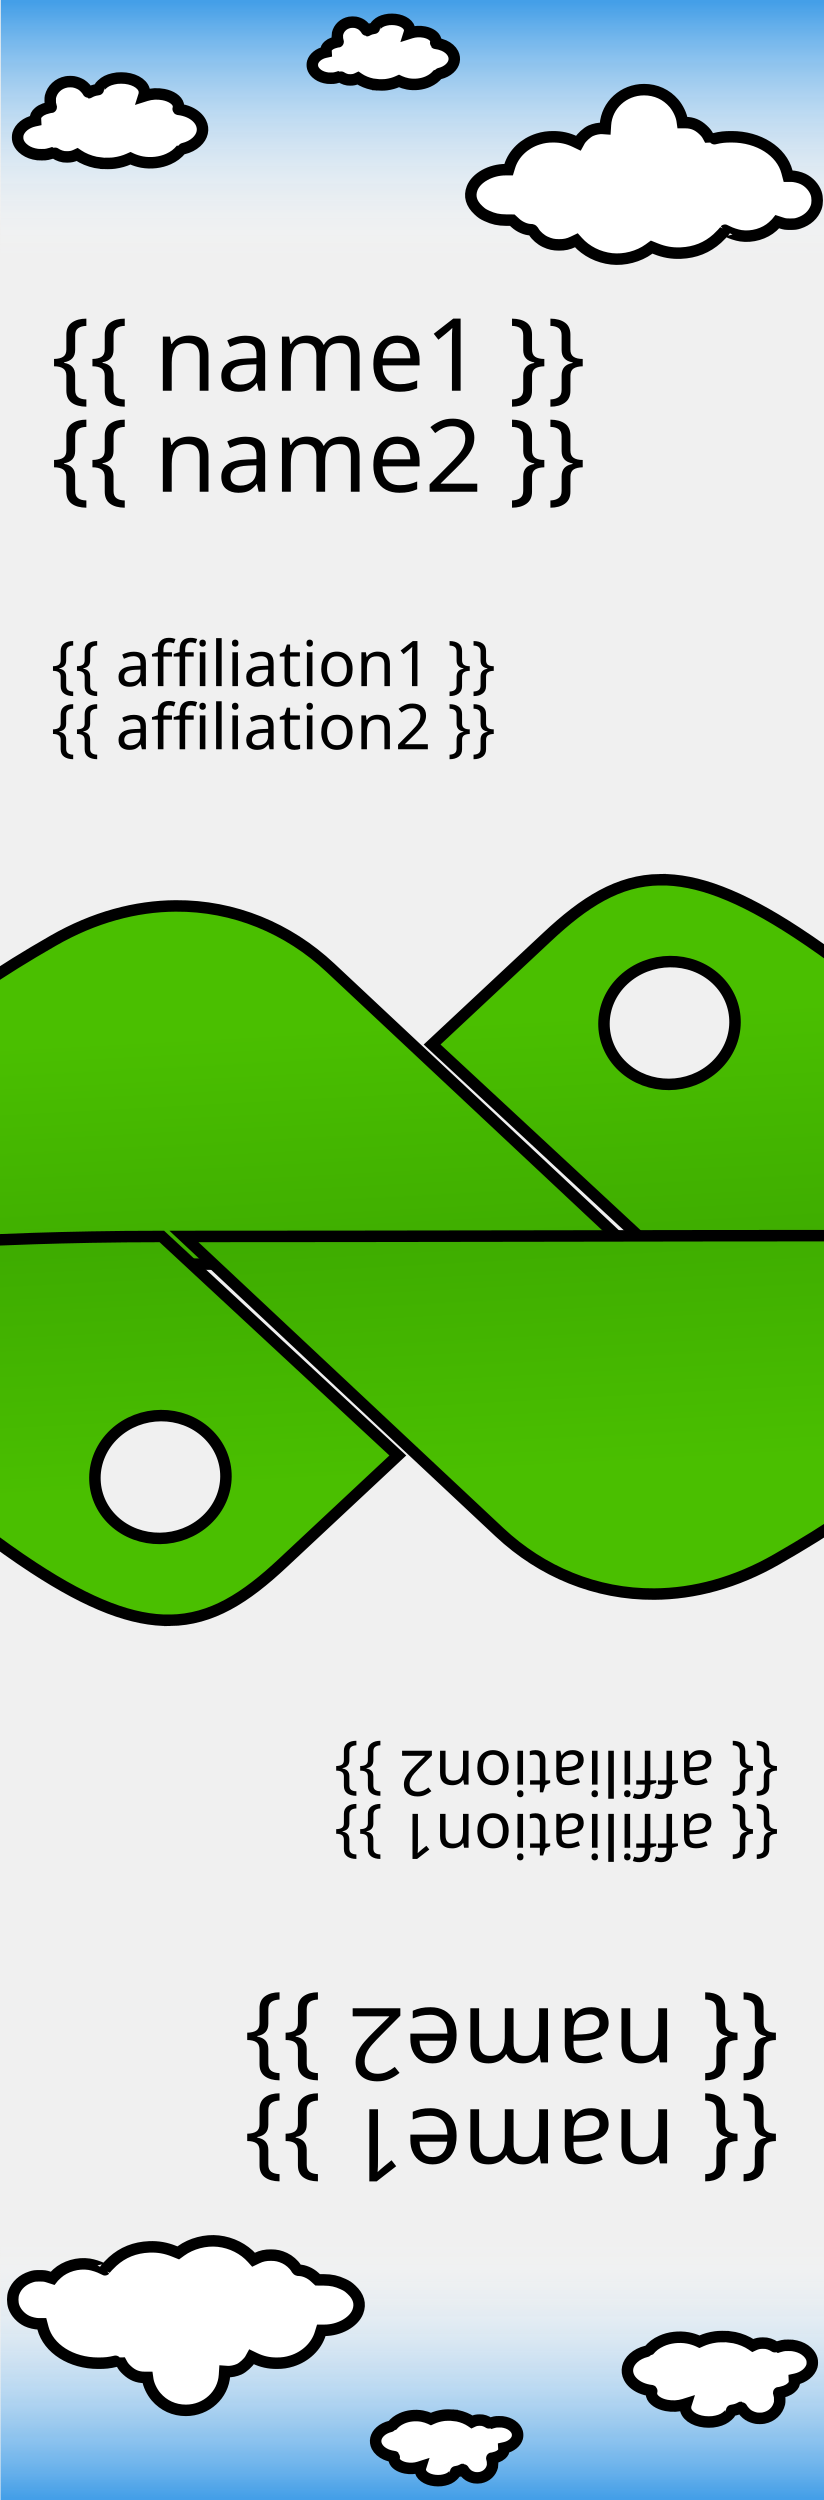
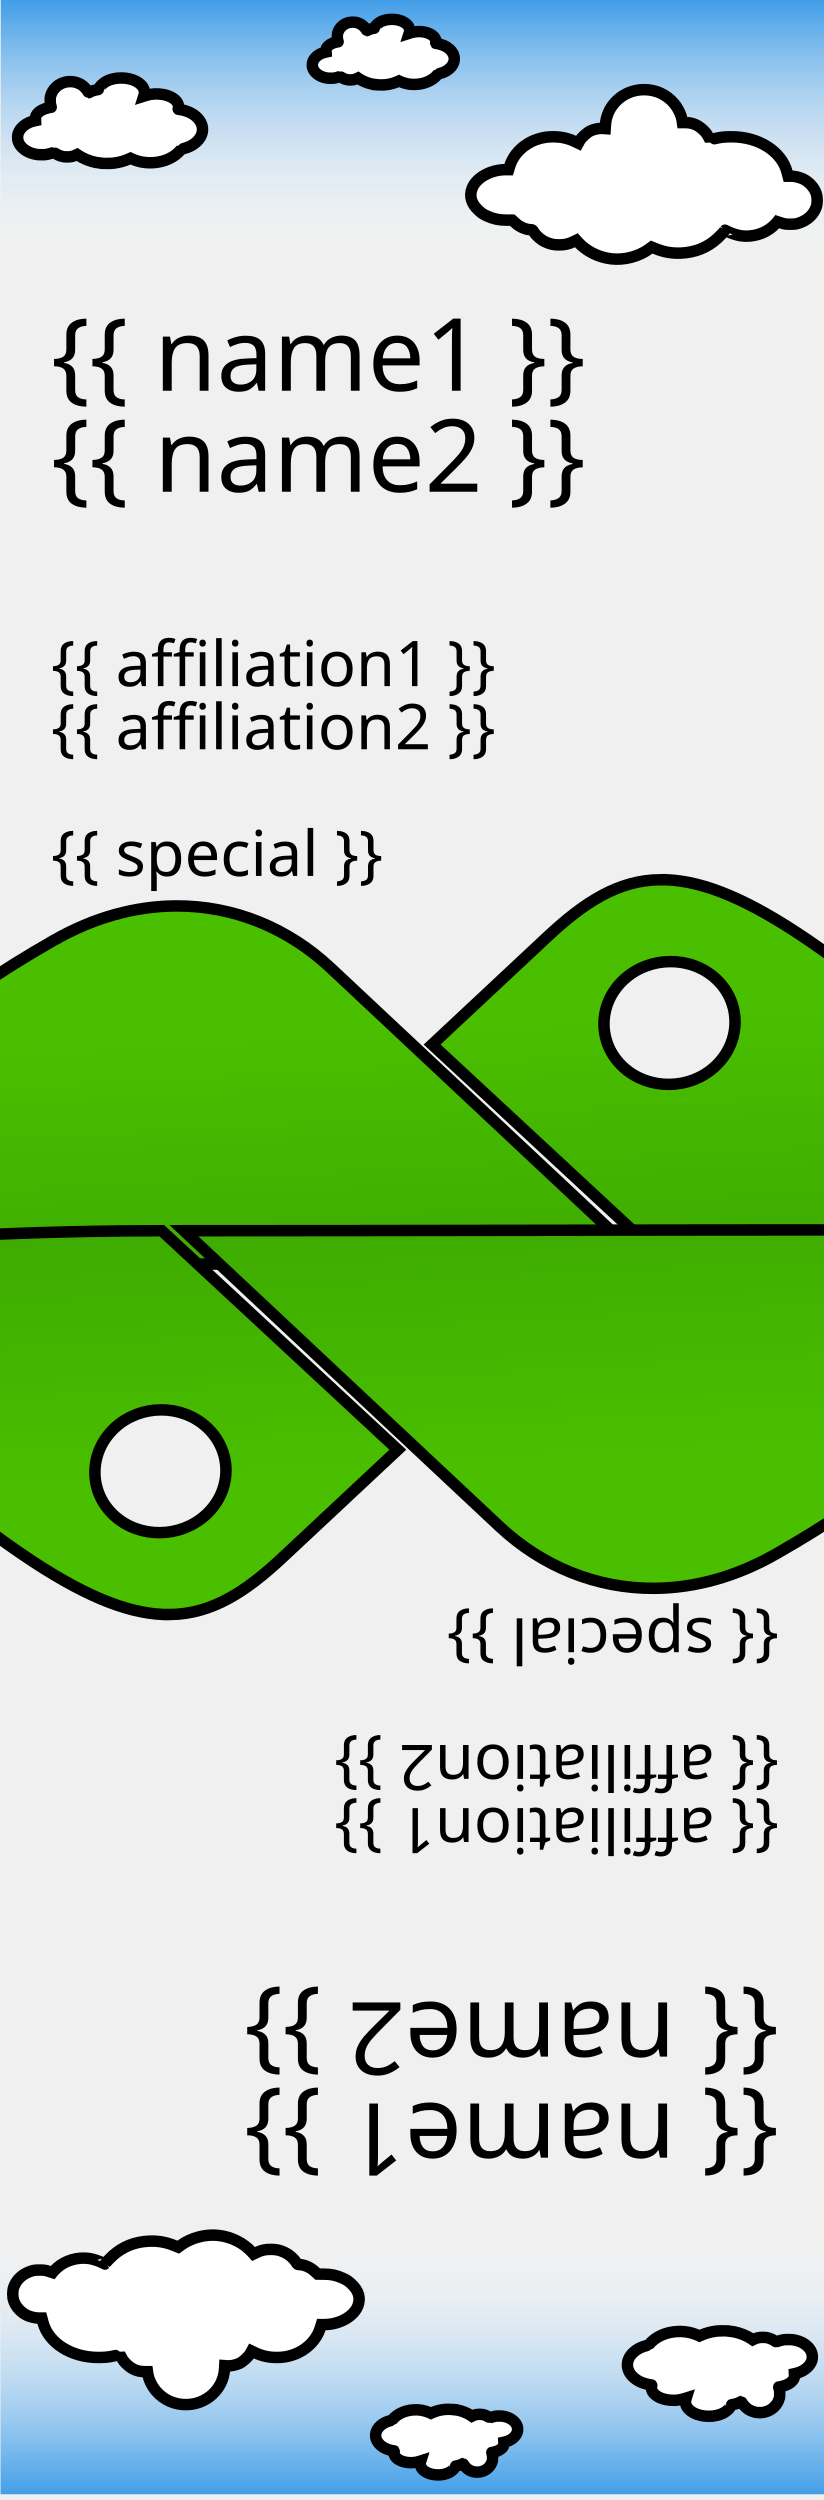
<svg xmlns="http://www.w3.org/2000/svg" xmlns:xlink="http://www.w3.org/1999/xlink" version="1.1" id="svg8019" viewBox="0 0 326.25 990" height="11in" width="3.625in">
  <defs id="defs8021">
    <linearGradient id="linearGradient8426">
      <stop style="stop-color:#449fe8;stop-opacity:1" offset="0" id="stop8428" />
      <stop style="stop-color:#ffffff;stop-opacity:0" offset="1" id="stop8430" />
    </linearGradient>
    <linearGradient id="linearGradient6747">
      <stop style="stop-color:#3c9c00;stop-opacity:1" offset="0" id="stop6749" />
      <stop style="stop-color:#309600;stop-opacity:1;" offset="1" id="stop6751" />
    </linearGradient>
    <clipPath clipPathUnits="userSpaceOnUse" id="clipPath3055">
      <path d="M 0,0 487,0 487,172 0,172 0,0 Z" id="path3057" />
    </clipPath>
    <linearGradient id="linearGradient2795">
      <stop id="stop2797" offset="0" style="stop-color:#b8b8b8;stop-opacity:0.498;" />
      <stop id="stop2799" offset="1" style="stop-color:#7f7f7f;stop-opacity:0;" />
    </linearGradient>
    <linearGradient id="linearGradient2787">
      <stop id="stop2789" offset="0" style="stop-color:#7f7f7f;stop-opacity:0.5;" />
      <stop id="stop2791" offset="1" style="stop-color:#7f7f7f;stop-opacity:0;" />
    </linearGradient>
    <linearGradient id="linearGradient3676">
      <stop id="stop3678" offset="0" style="stop-color:#b2b2b2;stop-opacity:0.5;" />
      <stop id="stop3680" offset="1" style="stop-color:#b3b3b3;stop-opacity:0;" />
    </linearGradient>
    <linearGradient id="linearGradient3236">
      <stop id="stop3244" offset="0" style="stop-color:#f4f4f4;stop-opacity:1" />
      <stop id="stop3240" offset="1" style="stop-color:white;stop-opacity:1" />
    </linearGradient>
    <linearGradient id="linearGradient4671">
      <stop id="stop4673" offset="0" style="stop-color:#ffd43b;stop-opacity:1;" />
      <stop id="stop4675" offset="1" style="stop-color:#ffe873;stop-opacity:1" />
    </linearGradient>
    <linearGradient id="linearGradient4689">
      <stop id="stop4691" offset="0" style="stop-color:#4abf00;stop-opacity:1;" />
      <stop id="stop4693" offset="1" style="stop-color:#309600;stop-opacity:1;" />
    </linearGradient>
    <linearGradient gradientTransform="translate(100.2702,99.61116)" gradientUnits="userSpaceOnUse" xlink:href="#linearGradient4671" id="linearGradient2987" y2="144.757" x2="-65.309" y1="144.757" x1="224.24" />
    <linearGradient gradientTransform="translate(100.2702,99.61116)" gradientUnits="userSpaceOnUse" xlink:href="#linearGradient4689" id="linearGradient2990" y2="76.313" x2="26.67" y1="77.476" x1="172.942" />
    <linearGradient y2="144.757" x2="-65.309" y1="144.757" x1="224.24" gradientTransform="matrix(0.562541,0,0,0.567972,-11.5974,-7.60954)" gradientUnits="userSpaceOnUse" id="linearGradient2255" xlink:href="#linearGradient4671" />
    <linearGradient y2="76.313" x2="26.67" y1="76.176" x1="172.942" gradientTransform="matrix(0.562541,0,0,0.567972,-11.5974,-7.60954)" gradientUnits="userSpaceOnUse" id="linearGradient2258" xlink:href="#linearGradient4689" />
    <radialGradient gradientUnits="userSpaceOnUse" gradientTransform="matrix(1,0,0,0.177966,0,108.7434)" r="29.037" fy="132.286" fx="61.519" cy="132.286" cx="61.519" id="radialGradient2801" xlink:href="#linearGradient2795" />
    <radialGradient r="29.037" fy="132.286" fx="61.519" cy="132.286" cx="61.519" gradientTransform="matrix(2.382716e-8,-0.296405,1.43676,4.683673e-7,-128.544,150.5202)" gradientUnits="userSpaceOnUse" id="radialGradient1480" xlink:href="#linearGradient2795" />
    <linearGradient id="linearGradient4125">
      <stop id="stop4127" offset="0" style="stop-color:#000080;stop-opacity:0.285;" />
      <stop id="stop4129" offset="1" style="stop-color:#000080;stop-opacity:0;" />
    </linearGradient>
    <linearGradient xlink:href="#linearGradient8426" id="linearGradient8442" gradientUnits="userSpaceOnUse" gradientTransform="matrix(1.794457,0,0,0.867541,-266.2916,412.7883)" x1="242.774" y1="167.559" x2="242.774" y2="285.925" />
    <linearGradient xlink:href="#linearGradient4689" id="linearGradient8444" gradientUnits="userSpaceOnUse" gradientTransform="matrix(2.03567,1.907945,-2.056054,1.92705,155.2532,689.5939)" x1="78.698" y1="63.044" x2="135.665" y2="114.398" />
-     <linearGradient y2="285.925" x2="242.774" y1="167.559" x1="242.774" gradientTransform="matrix(1.794457,0,0,0.867541,-266.2916,412.7883)" gradientUnits="userSpaceOnUse" id="linearGradient4469" xlink:href="#linearGradient8426" />
-     <linearGradient y2="114.398" x2="135.665" y1="63.044" x1="78.698" gradientTransform="matrix(2.03567,1.907945,-2.056054,1.92705,155.2532,689.5939)" gradientUnits="userSpaceOnUse" id="linearGradient4471" xlink:href="#linearGradient4689" />
+     <linearGradient y2="285.925" x2="242.774" y1="167.559" x1="242.774" gradientTransform="matrix(1.794457,0,0,0.867541,-266.2916,412.7883)" gradientUnits="userSpaceOnUse" id="linearGradient4610" xlink:href="#linearGradient8426" />
+     <linearGradient y2="114.398" x2="135.665" y1="63.044" x1="78.698" gradientTransform="matrix(2.03567,1.907945,-2.056054,1.92705,155.2532,689.5939)" gradientUnits="userSpaceOnUse" id="linearGradient4612" xlink:href="#linearGradient4689" />
  </defs>
  <g transform="translate(0,-62.36216)" id="layer1">
    <g transform="translate(0,-495)" id="g4377">
      <g id="g4423">
        <g transform="matrix(1.621136,1.519421,-1.621136,1.519421,-1218.003,-1250.4)" style="font-style:normal;font-weight:normal;font-size:40px;line-height:125%;font-family:gotham;-inkscape-font-specification:gotham;letter-spacing:0px;word-spacing:0px;fill:#808080;fill-opacity:1;stroke:none" id="text2995" />
        <g transform="matrix(1.621136,1.519421,-1.621136,1.519421,-2973.005,-1110.665)" style="font-style:normal;font-weight:normal;font-size:40px;line-height:125%;font-family:gotham;-inkscape-font-specification:gotham;letter-spacing:0px;word-spacing:0px;fill:#000000;fill-opacity:1;stroke:none" id="flowRoot3804" />
        <g transform="matrix(1.621136,1.519421,-1.621136,1.519421,-1218.003,-1250.4)" style="font-style:normal;font-weight:normal;font-size:40px;line-height:125%;font-family:gotham;-inkscape-font-specification:gotham;letter-spacing:0px;word-spacing:0px;fill:#000000;fill-opacity:1;stroke:none" id="text3976" />
        <rect style="color:#000000;display:inline;overflow:visible;visibility:visible;opacity:1;fill:url(#linearGradient8442);fill-opacity:1;fill-rule:nonzero;stroke:none;stroke-width:2.5;stroke-linecap:butt;stroke-linejoin:miter;stroke-miterlimit:4;stroke-dasharray:none;stroke-dashoffset:0;stroke-opacity:1;marker:none;enable-background:accumulate" id="rect8432" width="328.129" height="158.636" x="0.313" y="557.362" />
        <path id="path8434" d="m 255.044,592.86 c -8.105,0 -14.789,6.102 -15.293,13.962 l -0.094,1.465 -1.048,-0.075 c -1.347,-0.096 -3.202,0.274 -4.687,0.934 -1.441,0.641 -3.676,2.677 -4.414,4.022 l -0.496,0.905 -1.295,-0.62 c -2.766,-1.325 -5.475,-1.927 -8.664,-1.926 -2.264,5.7e-4 -3.97,0.254 -5.979,0.886 -5.469,1.721 -9.705,5.794 -11.247,10.814 l -0.407,1.326 -1.23,0 c -5.872,0 -11.608,3.181 -13.215,7.331 -1.217,3.142 -0.378,6.076 2.502,8.752 1.262,1.173 1.763,1.511 3.279,2.212 2.634,1.219 4.611,1.653 7.664,1.682 l 2.447,0.022 1.237,1.135 c 1.715,1.574 4.195,2.639 6.142,2.639 0.592,0 0.669,0.06 1.186,0.924 0.868,1.448 2.765,3.092 4.468,3.875 1.978,0.909 3.302,1.203 5.465,1.214 2.182,0.012 3.74,-0.327 5.575,-1.206 l 1.298,-0.623 0.536,0.598 c 3.339,3.731 8.195,6.181 13.416,6.768 5.05,0.568 10.748,-0.925 14.793,-3.875 l 1.08,-0.789 1.658,0.666 c 3.287,1.321 6.387,1.86 9.873,1.714 5.648,-0.237 10.44,-2.155 14.452,-5.785 1.222,-1.106 2.737,-2.732 3.062,-3.286 0.015,-0.025 0.48,0.207 1.034,0.515 1.184,0.658 3.631,1.452 5.207,1.69 4.472,0.676 9.466,-0.776 12.678,-3.685 0.634,-0.574 1.303,-1.234 1.486,-1.466 l 0.335,-0.422 1.534,0.495 c 1.382,0.446 1.739,0.495 3.591,0.495 1.804,-5e-4 2.225,-0.055 3.426,-0.446 3.316,-1.08 5.689,-3.248 6.787,-6.205 0.571,-1.535 0.567,-3.974 -0.006,-5.614 -0.82,-2.348 -2.822,-4.529 -5.185,-5.647 -1.366,-0.646 -3.353,-1.109 -4.763,-1.109 l -1.142,0 -0.447,-1.691 c -2.154,-8.16 -11.19,-13.899 -21.895,-13.905 -2.835,-0.002 -4.313,0.162 -6.821,0.757 -0.971,0.23 -1.784,0.393 -1.806,0.36 -0.021,-0.032 -0.344,-0.637 -0.716,-1.344 -0.514,-0.977 -1.007,-1.593 -2.052,-2.572 -2.054,-1.923 -4.221,-2.81 -6.872,-2.81 l -1.228,0 -0.114,-0.804 c -0.305,-2.158 -1.633,-4.939 -3.277,-6.863 -2.98,-3.486 -7.157,-5.391 -11.821,-5.391 z" style="color:#000000;display:inline;overflow:visible;visibility:visible;opacity:1;fill:#ffffff;fill-opacity:1;fill-rule:nonzero;stroke:#000000;stroke-width:4.547;stroke-linecap:butt;stroke-linejoin:miter;stroke-miterlimit:4;stroke-dasharray:none;stroke-dashoffset:0;stroke-opacity:1;marker:none;enable-background:accumulate" />
        <path style="opacity:1;fill:url(#linearGradient8444);fill-opacity:1;stroke:#000000;stroke-width:4.547;stroke-miterlimit:4;stroke-dasharray:none;stroke-opacity:1" d="m 261.331,905.725 c -16.504,0.232 -29.873,8.814 -44.753,22.761 l -45.461,42.509 93.454,86.73 c 39.846,0 71.477,-1.656 71.477,-1.656 l 0,-114.82 c -6.911,-5.281 -13.781,-10.176 -20.505,-14.582 -22.648,-14.851 -39.65,-21.146 -54.212,-20.941 z M 69.555,916.108 c -15.779,0.1 -32.295,4.451 -48.536,13.791 -10.55,6.048 -19.889,11.834 -28.413,17.702 l 0,110.452 c 64.767,0 180.598,-0.329 263.217,-0.329 L 167.258,974.712 130.846,940.585 C 114.103,924.893 92.616,915.962 69.555,916.108 Z m 195.776,22.042 c 6.654,-0.061 13.289,2.251 18.318,6.964 10.022,9.393 9.886,24.865 -0.345,34.454 -10.195,9.555 -26.628,9.613 -36.65,0.22 -10.058,-9.427 -9.964,-24.792 0.231,-34.347 5.116,-4.795 11.793,-7.23 18.446,-7.291 z" id="path8436" />
        <path style="opacity:1;fill:#ffffff;fill-opacity:1;stroke:#000000;stroke-width:4.547;stroke-miterlimit:4;stroke-dasharray:none;stroke-opacity:1" d="m 40.713,622.075 c -0.629,-0.053 -2.265,-0.286 -2.843,-0.406 -2.462,-0.51 -5.016,-1.559 -6.872,-2.823 l -0.452,-0.307 -0.466,0.22 c -1.139,0.537 -2.108,0.742 -3.513,0.742 -1.137,0 -1.598,-0.066 -2.549,-0.365 -0.717,-0.226 -1.602,-0.659 -2.173,-1.063 -0.273,-0.193 -0.541,-0.338 -0.596,-0.322 -0.055,0.016 -0.442,0.144 -0.859,0.285 -0.417,0.141 -1.139,0.331 -1.605,0.423 -0.756,0.149 -0.998,0.167 -2.251,0.172 -1.473,0.005 -1.859,-0.035 -3.076,-0.319 -1.772,-0.414 -3.298,-1.198 -4.488,-2.306 -0.929,-0.865 -1.532,-1.81 -1.842,-2.886 -0.205,-0.712 -0.205,-1.983 -9.4e-5,-2.696 0.706,-2.448 3.25,-4.505 6.436,-5.204 l 0.508,-0.111 -0.031,-0.611 c -0.055,-1.079 0.3,-1.815 1.302,-2.693 0.626,-0.549 1.347,-0.966 2.27,-1.313 0.68,-0.256 2.18,-0.63 2.523,-0.63 0.222,0 0.227,0.066 -0.061,-0.909 -0.17,-0.576 -0.186,-0.721 -0.19,-1.787 -0.004,-0.768 0.025,-1.276 0.084,-1.504 0.409,-1.582 1.098,-2.771 2.218,-3.825 1.105,-1.04 2.461,-1.718 4.08,-2.041 0.696,-0.139 2.149,-0.155 2.876,-0.033 1.06,0.179 2.249,0.631 3.153,1.2 0.939,0.592 2.155,1.902 2.613,2.819 0.085,0.169 0.173,0.309 0.197,0.31 0.024,10e-4 0.238,-0.108 0.476,-0.244 0.797,-0.454 1.877,-0.805 2.914,-0.947 0.368,-0.05 0.545,-0.102 0.545,-0.158 0,-0.046 0.142,-0.346 0.316,-0.667 0.267,-0.494 0.424,-0.685 1.02,-1.246 1.208,-1.137 2.533,-1.803 4.466,-2.246 1.161,-0.266 1.922,-0.347 3.227,-0.344 4.468,0.009 8.217,1.976 9.008,4.726 0.16,0.556 0.149,1.524 -0.024,2.07 l -0.129,0.409 0.84,-0.265 c 2.194,-0.693 4.639,-0.822 6.998,-0.367 3.077,0.593 5.376,2.171 5.844,4.01 0.096,0.377 0.098,1.178 0.006,1.477 -0.107,0.344 -0.096,0.357 0.35,0.404 1.17,0.122 2.745,0.554 3.927,1.079 2.14,0.949 3.793,2.411 4.651,4.114 1.322,2.623 0.662,5.51 -1.762,7.708 -1.373,1.244 -3.117,2.133 -5.149,2.624 -0.429,0.104 -0.797,0.208 -0.817,0.233 -1.551,1.835 -2.932,2.883 -5.1,3.873 -3.06,1.397 -6.941,1.845 -10.47,1.21 -1.331,-0.24 -3.02,-0.771 -4.15,-1.306 l -0.427,-0.202 -0.715,0.318 c -1.744,0.776 -3.511,1.268 -5.653,1.575 -0.721,0.103 -1.322,0.138 -2.608,0.153 -0.92,0.011 -1.808,0.009 -1.973,-0.005 z" id="path8438" />
        <path id="path8440" d="m 149.583,590.992 c -0.483,-0.041 -1.739,-0.22 -2.183,-0.312 -1.89,-0.392 -3.851,-1.197 -5.277,-2.167 l -0.347,-0.236 -0.358,0.169 c -0.874,0.413 -1.618,0.57 -2.698,0.57 -0.873,0 -1.227,-0.051 -1.957,-0.28 -0.55,-0.173 -1.23,-0.506 -1.668,-0.816 -0.209,-0.148 -0.415,-0.26 -0.457,-0.248 -0.043,0.012 -0.339,0.111 -0.659,0.219 -0.32,0.108 -0.875,0.254 -1.232,0.325 -0.58,0.114 -0.766,0.129 -1.729,0.132 -1.131,0.004 -1.428,-0.027 -2.362,-0.245 -1.36,-0.318 -2.532,-0.92 -3.446,-1.771 -0.713,-0.664 -1.176,-1.39 -1.415,-2.216 -0.158,-0.547 -0.158,-1.523 -1e-4,-2.07 0.542,-1.879 2.496,-3.459 4.942,-3.996 l 0.39,-0.085 -0.024,-0.469 c -0.043,-0.829 0.231,-1.394 1,-2.068 0.481,-0.422 1.034,-0.741 1.743,-1.008 0.522,-0.196 1.674,-0.484 1.937,-0.484 0.171,0 0.174,0.05 -0.047,-0.698 -0.131,-0.442 -0.143,-0.553 -0.146,-1.372 -0.002,-0.589 0.019,-0.98 0.064,-1.155 0.314,-1.215 0.843,-2.127 1.703,-2.937 0.849,-0.799 1.89,-1.319 3.133,-1.567 0.534,-0.107 1.65,-0.119 2.208,-0.025 0.814,0.137 1.727,0.485 2.421,0.922 0.721,0.454 1.654,1.461 2.006,2.164 0.065,0.13 0.133,0.237 0.151,0.238 0.019,9.1e-4 0.183,-0.083 0.366,-0.187 0.612,-0.348 1.441,-0.618 2.238,-0.727 0.283,-0.039 0.419,-0.078 0.419,-0.121 0,-0.035 0.109,-0.265 0.243,-0.512 0.205,-0.379 0.326,-0.526 0.783,-0.957 0.928,-0.873 1.945,-1.385 3.429,-1.724 0.891,-0.204 1.476,-0.266 2.478,-0.264 3.43,0.007 6.309,1.517 6.916,3.629 0.123,0.427 0.114,1.17 -0.019,1.59 l -0.099,0.314 0.645,-0.204 c 1.684,-0.532 3.562,-0.631 5.373,-0.282 2.362,0.455 4.128,1.667 4.487,3.079 0.074,0.289 0.076,0.905 0.004,1.134 -0.083,0.264 -0.074,0.274 0.268,0.31 0.898,0.093 2.107,0.426 3.016,0.828 1.643,0.729 2.912,1.851 3.571,3.159 1.015,2.014 0.508,4.231 -1.353,5.918 -1.054,0.955 -2.393,1.638 -3.953,2.015 -0.329,0.08 -0.612,0.16 -0.628,0.179 -1.191,1.409 -2.251,2.214 -3.916,2.974 -2.35,1.072 -5.33,1.417 -8.039,0.929 -1.022,-0.184 -2.319,-0.592 -3.187,-1.002 l -0.328,-0.155 -0.549,0.244 c -1.339,0.596 -2.696,0.974 -4.34,1.209 -0.553,0.079 -1.015,0.106 -2.003,0.118 -0.706,0.009 -1.388,0.007 -1.515,-0.004 z" style="opacity:1;fill:#ffffff;fill-opacity:1;stroke:#000000;stroke-width:4.547;stroke-miterlimit:4;stroke-dasharray:none;stroke-opacity:1" />
        <text id="text9220" y="712.1" x="20.276" style="font-style:normal;font-variant:normal;font-weight:normal;font-stretch:normal;font-size:15px;line-height:100%;font-family:Gotham;-inkscape-font-specification:Gotham;letter-spacing:0px;word-spacing:0px;fill:#000000;fill-opacity:1;stroke:none;stroke-width:1px;stroke-linecap:butt;stroke-linejoin:miter;stroke-opacity:1" xml:space="preserve">
          <tspan style="font-style:normal;font-variant:normal;font-weight:500;font-stretch:normal;font-size:40px;line-height:100%;font-family:Montserrat;-inkscape-font-specification:'Montserrat Medium'" y="712.1" x="20.276" id="tspan9222">{{ name1 }}</tspan>
          <tspan id="tspan9224" style="font-style:normal;font-variant:normal;font-weight:500;font-stretch:normal;font-size:40px;line-height:100%;font-family:Montserrat;-inkscape-font-specification:'Montserrat Medium'" y="752.1" x="20.276">{{ name2 }}</tspan>
        </text>
        <text xml:space="preserve" style="font-style:normal;font-variant:normal;font-weight:normal;font-stretch:normal;font-size:15px;line-height:100%;font-family:Gotham;-inkscape-font-specification:Gotham;letter-spacing:0px;word-spacing:0px;fill:#000000;fill-opacity:1;stroke:none;stroke-width:1px;stroke-linecap:butt;stroke-linejoin:miter;stroke-opacity:1" x="20.276" y="829.065" id="text9226">
          <tspan x="20.276" y="829.065" style="font-style:normal;font-variant:normal;font-weight:normal;font-stretch:normal;font-size:25px;line-height:100%;font-family:Montserrat;-inkscape-font-specification:Montserrat" id="tspan9230">{{ affiliation1 }}</tspan>
          <tspan id="tspan9234" x="20.276" y="854.065" style="font-style:normal;font-variant:normal;font-weight:normal;font-stretch:normal;font-size:25px;line-height:100%;font-family:Montserrat;-inkscape-font-specification:Montserrat">{{ affiliation2 }}</tspan>
        </text>
+         <text id="text4568" y="879.232" x="20.276" style="font-style:normal;font-variant:normal;font-weight:normal;font-stretch:normal;font-size:15px;line-height:100%;font-family:Gotham;-inkscape-font-specification:Gotham;letter-spacing:0px;word-spacing:0px;fill:#000000;fill-opacity:1;stroke:none;stroke-width:1px;stroke-linecap:butt;stroke-linejoin:miter;stroke-opacity:1" xml:space="preserve">
+           <tspan id="tspan4570" style="font-style:normal;font-variant:normal;font-weight:normal;font-stretch:normal;font-size:25px;line-height:100%;font-family:Montserrat;-inkscape-font-specification:Montserrat" y="879.232" x="20.276" />
+           <tspan style="font-style:normal;font-variant:normal;font-weight:normal;font-stretch:normal;font-size:25px;line-height:100%;font-family:Montserrat;-inkscape-font-specification:Montserrat" y="904.232" x="20.276" id="tspan4572">{{ special }}</tspan>
+         </text>
      </g>
-       <g transform="matrix(-1,0,0,-1,328.6554,2104.724)" id="g4439">
-         <g id="g4441" style="font-style:normal;font-weight:normal;font-size:40px;line-height:125%;font-family:gotham;-inkscape-font-specification:gotham;letter-spacing:0px;word-spacing:0px;fill:#808080;fill-opacity:1;stroke:none" transform="matrix(1.621136,1.519421,-1.621136,1.519421,-1218.003,-1250.4)" />
-         <g id="g4443" style="font-style:normal;font-weight:normal;font-size:40px;line-height:125%;font-family:gotham;-inkscape-font-specification:gotham;letter-spacing:0px;word-spacing:0px;fill:#000000;fill-opacity:1;stroke:none" transform="matrix(1.621136,1.519421,-1.621136,1.519421,-2973.005,-1110.665)" />
-         <g id="g4445" style="font-style:normal;font-weight:normal;font-size:40px;line-height:125%;font-family:gotham;-inkscape-font-specification:gotham;letter-spacing:0px;word-spacing:0px;fill:#000000;fill-opacity:1;stroke:none" transform="matrix(1.621136,1.519421,-1.621136,1.519421,-1218.003,-1250.4)" />
-         <rect y="557.362" x="0.313" height="158.636" width="328.129" id="rect4447" style="color:#000000;display:inline;overflow:visible;visibility:visible;opacity:1;fill:url(#linearGradient4469);fill-opacity:1;fill-rule:nonzero;stroke:none;stroke-width:2.5;stroke-linecap:butt;stroke-linejoin:miter;stroke-miterlimit:4;stroke-dasharray:none;stroke-dashoffset:0;stroke-opacity:1;marker:none;enable-background:accumulate" />
-         <path style="color:#000000;display:inline;overflow:visible;visibility:visible;opacity:1;fill:#ffffff;fill-opacity:1;fill-rule:nonzero;stroke:#000000;stroke-width:4.547;stroke-linecap:butt;stroke-linejoin:miter;stroke-miterlimit:4;stroke-dasharray:none;stroke-dashoffset:0;stroke-opacity:1;marker:none;enable-background:accumulate" d="m 255.044,592.86 c -8.105,0 -14.789,6.102 -15.293,13.962 l -0.094,1.465 -1.048,-0.075 c -1.347,-0.096 -3.202,0.274 -4.687,0.934 -1.441,0.641 -3.676,2.677 -4.414,4.022 l -0.496,0.905 -1.295,-0.62 c -2.766,-1.325 -5.475,-1.927 -8.664,-1.926 -2.264,5.7e-4 -3.97,0.254 -5.979,0.886 -5.469,1.721 -9.705,5.794 -11.247,10.814 l -0.407,1.326 -1.23,0 c -5.872,0 -11.608,3.181 -13.215,7.331 -1.217,3.142 -0.378,6.076 2.502,8.752 1.262,1.173 1.763,1.511 3.279,2.212 2.634,1.219 4.611,1.653 7.664,1.682 l 2.447,0.022 1.237,1.135 c 1.715,1.574 4.195,2.639 6.142,2.639 0.592,0 0.669,0.06 1.186,0.924 0.868,1.448 2.765,3.092 4.468,3.875 1.978,0.909 3.302,1.203 5.465,1.214 2.182,0.012 3.74,-0.327 5.575,-1.206 l 1.298,-0.623 0.536,0.598 c 3.339,3.731 8.195,6.181 13.416,6.768 5.05,0.568 10.748,-0.925 14.793,-3.875 l 1.08,-0.789 1.658,0.666 c 3.287,1.321 6.387,1.86 9.873,1.714 5.648,-0.237 10.44,-2.155 14.452,-5.785 1.222,-1.106 2.737,-2.732 3.062,-3.286 0.015,-0.025 0.48,0.207 1.034,0.515 1.184,0.658 3.631,1.452 5.207,1.69 4.472,0.676 9.466,-0.776 12.678,-3.685 0.634,-0.574 1.303,-1.234 1.486,-1.466 l 0.335,-0.422 1.534,0.495 c 1.382,0.446 1.739,0.495 3.591,0.495 1.804,-5e-4 2.225,-0.055 3.426,-0.446 3.316,-1.08 5.689,-3.248 6.787,-6.205 0.571,-1.535 0.567,-3.974 -0.006,-5.614 -0.82,-2.348 -2.822,-4.529 -5.185,-5.647 -1.366,-0.646 -3.353,-1.109 -4.763,-1.109 l -1.142,0 -0.447,-1.691 c -2.154,-8.16 -11.19,-13.899 -21.895,-13.905 -2.835,-0.002 -4.313,0.162 -6.821,0.757 -0.971,0.23 -1.784,0.393 -1.806,0.36 -0.021,-0.032 -0.344,-0.637 -0.716,-1.344 -0.514,-0.977 -1.007,-1.593 -2.052,-2.572 -2.054,-1.923 -4.221,-2.81 -6.872,-2.81 l -1.228,0 -0.114,-0.804 c -0.305,-2.158 -1.633,-4.939 -3.277,-6.863 -2.98,-3.486 -7.157,-5.391 -11.821,-5.391 z" id="path4449" />
-         <path id="path4451" d="m 261.331,905.725 c -16.504,0.232 -29.873,8.814 -44.753,22.761 l -45.461,42.509 93.454,86.73 c 39.846,0 71.477,-1.656 71.477,-1.656 l 0,-114.82 c -6.911,-5.281 -13.781,-10.176 -20.505,-14.582 -22.648,-14.851 -39.65,-21.146 -54.212,-20.941 z M 69.555,916.108 c -15.779,0.1 -32.295,4.451 -48.536,13.791 -10.55,6.048 -19.889,11.834 -28.413,17.702 l 0,110.452 c 64.767,0 180.598,-0.329 263.217,-0.329 L 167.258,974.712 130.846,940.585 C 114.103,924.893 92.616,915.962 69.555,916.108 Z m 195.776,22.042 c 6.654,-0.061 13.289,2.251 18.318,6.964 10.022,9.393 9.886,24.865 -0.345,34.454 -10.195,9.555 -26.628,9.613 -36.65,0.22 -10.058,-9.427 -9.964,-24.792 0.231,-34.347 5.116,-4.795 11.793,-7.23 18.446,-7.291 z" style="opacity:1;fill:url(#linearGradient4471);fill-opacity:1;stroke:#000000;stroke-width:4.547;stroke-miterlimit:4;stroke-dasharray:none;stroke-opacity:1" />
-         <path id="path4453" d="m 40.713,622.075 c -0.629,-0.053 -2.265,-0.286 -2.843,-0.406 -2.462,-0.51 -5.016,-1.559 -6.872,-2.823 l -0.452,-0.307 -0.466,0.22 c -1.139,0.537 -2.108,0.742 -3.513,0.742 -1.137,0 -1.598,-0.066 -2.549,-0.365 -0.717,-0.226 -1.602,-0.659 -2.173,-1.063 -0.273,-0.193 -0.541,-0.338 -0.596,-0.322 -0.055,0.016 -0.442,0.144 -0.859,0.285 -0.417,0.141 -1.139,0.331 -1.605,0.423 -0.756,0.149 -0.998,0.167 -2.251,0.172 -1.473,0.005 -1.859,-0.035 -3.076,-0.319 -1.772,-0.414 -3.298,-1.198 -4.488,-2.306 -0.929,-0.865 -1.532,-1.81 -1.842,-2.886 -0.205,-0.712 -0.205,-1.983 -9.4e-5,-2.696 0.706,-2.448 3.25,-4.505 6.436,-5.204 l 0.508,-0.111 -0.031,-0.611 c -0.055,-1.079 0.3,-1.815 1.302,-2.693 0.626,-0.549 1.347,-0.966 2.27,-1.313 0.68,-0.256 2.18,-0.63 2.523,-0.63 0.222,0 0.227,0.066 -0.061,-0.909 -0.17,-0.576 -0.186,-0.721 -0.19,-1.787 -0.004,-0.768 0.025,-1.276 0.084,-1.504 0.409,-1.582 1.098,-2.771 2.218,-3.825 1.105,-1.04 2.461,-1.718 4.08,-2.041 0.696,-0.139 2.149,-0.155 2.876,-0.033 1.06,0.179 2.249,0.631 3.153,1.2 0.939,0.592 2.155,1.902 2.613,2.819 0.085,0.169 0.173,0.309 0.197,0.31 0.024,10e-4 0.238,-0.108 0.476,-0.244 0.797,-0.454 1.877,-0.805 2.914,-0.947 0.368,-0.05 0.545,-0.102 0.545,-0.158 0,-0.046 0.142,-0.346 0.316,-0.667 0.267,-0.494 0.424,-0.685 1.02,-1.246 1.208,-1.137 2.533,-1.803 4.466,-2.246 1.161,-0.266 1.922,-0.347 3.227,-0.344 4.468,0.009 8.217,1.976 9.008,4.726 0.16,0.556 0.149,1.524 -0.024,2.07 l -0.129,0.409 0.84,-0.265 c 2.194,-0.693 4.639,-0.822 6.998,-0.367 3.077,0.593 5.376,2.171 5.844,4.01 0.096,0.377 0.098,1.178 0.006,1.477 -0.107,0.344 -0.096,0.357 0.35,0.404 1.17,0.122 2.745,0.554 3.927,1.079 2.14,0.949 3.793,2.411 4.651,4.114 1.322,2.623 0.662,5.51 -1.762,7.708 -1.373,1.244 -3.117,2.133 -5.149,2.624 -0.429,0.104 -0.797,0.208 -0.817,0.233 -1.551,1.835 -2.932,2.883 -5.1,3.873 -3.06,1.397 -6.941,1.845 -10.47,1.21 -1.331,-0.24 -3.02,-0.771 -4.15,-1.306 l -0.427,-0.202 -0.715,0.318 c -1.744,0.776 -3.511,1.268 -5.653,1.575 -0.721,0.103 -1.322,0.138 -2.608,0.153 -0.92,0.011 -1.808,0.009 -1.973,-0.005 z" style="opacity:1;fill:#ffffff;fill-opacity:1;stroke:#000000;stroke-width:4.547;stroke-miterlimit:4;stroke-dasharray:none;stroke-opacity:1" />
-         <path style="opacity:1;fill:#ffffff;fill-opacity:1;stroke:#000000;stroke-width:4.547;stroke-miterlimit:4;stroke-dasharray:none;stroke-opacity:1" d="m 149.583,590.992 c -0.483,-0.041 -1.739,-0.22 -2.183,-0.312 -1.89,-0.392 -3.851,-1.197 -5.277,-2.167 l -0.347,-0.236 -0.358,0.169 c -0.874,0.413 -1.618,0.57 -2.698,0.57 -0.873,0 -1.227,-0.051 -1.957,-0.28 -0.55,-0.173 -1.23,-0.506 -1.668,-0.816 -0.209,-0.148 -0.415,-0.26 -0.457,-0.248 -0.043,0.012 -0.339,0.111 -0.659,0.219 -0.32,0.108 -0.875,0.254 -1.232,0.325 -0.58,0.114 -0.766,0.129 -1.729,0.132 -1.131,0.004 -1.428,-0.027 -2.362,-0.245 -1.36,-0.318 -2.532,-0.92 -3.446,-1.771 -0.713,-0.664 -1.176,-1.39 -1.415,-2.216 -0.158,-0.547 -0.158,-1.523 -1e-4,-2.07 0.542,-1.879 2.496,-3.459 4.942,-3.996 l 0.39,-0.085 -0.024,-0.469 c -0.043,-0.829 0.231,-1.394 1,-2.068 0.481,-0.422 1.034,-0.741 1.743,-1.008 0.522,-0.196 1.674,-0.484 1.937,-0.484 0.171,0 0.174,0.05 -0.047,-0.698 -0.131,-0.442 -0.143,-0.553 -0.146,-1.372 -0.002,-0.589 0.019,-0.98 0.064,-1.155 0.314,-1.215 0.843,-2.127 1.703,-2.937 0.849,-0.799 1.89,-1.319 3.133,-1.567 0.534,-0.107 1.65,-0.119 2.208,-0.025 0.814,0.137 1.727,0.485 2.421,0.922 0.721,0.454 1.654,1.461 2.006,2.164 0.065,0.13 0.133,0.237 0.151,0.238 0.019,9.1e-4 0.183,-0.083 0.366,-0.187 0.612,-0.348 1.441,-0.618 2.238,-0.727 0.283,-0.039 0.419,-0.078 0.419,-0.121 0,-0.035 0.109,-0.265 0.243,-0.512 0.205,-0.379 0.326,-0.526 0.783,-0.957 0.928,-0.873 1.945,-1.385 3.429,-1.724 0.891,-0.204 1.476,-0.266 2.478,-0.264 3.43,0.007 6.309,1.517 6.916,3.629 0.123,0.427 0.114,1.17 -0.019,1.59 l -0.099,0.314 0.645,-0.204 c 1.684,-0.532 3.562,-0.631 5.373,-0.282 2.362,0.455 4.128,1.667 4.487,3.079 0.074,0.289 0.076,0.905 0.004,1.134 -0.083,0.264 -0.074,0.274 0.268,0.31 0.898,0.093 2.107,0.426 3.016,0.828 1.643,0.729 2.912,1.851 3.571,3.159 1.015,2.014 0.508,4.231 -1.353,5.918 -1.054,0.955 -2.393,1.638 -3.953,2.015 -0.329,0.08 -0.612,0.16 -0.628,0.179 -1.191,1.409 -2.251,2.214 -3.916,2.974 -2.35,1.072 -5.33,1.417 -8.039,0.929 -1.022,-0.184 -2.319,-0.592 -3.187,-1.002 l -0.328,-0.155 -0.549,0.244 c -1.339,0.596 -2.696,0.974 -4.34,1.209 -0.553,0.079 -1.015,0.106 -2.003,0.118 -0.706,0.009 -1.388,0.007 -1.515,-0.004 z" id="path4455" />
-         <text xml:space="preserve" style="font-style:normal;font-variant:normal;font-weight:normal;font-stretch:normal;font-size:15px;line-height:100%;font-family:Gotham;-inkscape-font-specification:Gotham;letter-spacing:0px;word-spacing:0px;fill:#000000;fill-opacity:1;stroke:none;stroke-width:1px;stroke-linecap:butt;stroke-linejoin:miter;stroke-opacity:1" x="20.276" y="712.1" id="text4457">
-           <tspan id="tspan4459" x="20.276" y="712.1" style="font-style:normal;font-variant:normal;font-weight:500;font-stretch:normal;font-size:40px;line-height:100%;font-family:Montserrat;-inkscape-font-specification:'Montserrat Medium'">{{ name1 }}</tspan>
-           <tspan x="20.276" y="752.1" style="font-style:normal;font-variant:normal;font-weight:500;font-stretch:normal;font-size:40px;line-height:100%;font-family:Montserrat;-inkscape-font-specification:'Montserrat Medium'" id="tspan4461">{{ name2 }}</tspan>
+       <g transform="matrix(-1,0,0,-1,328.6554,2102.451)" id="g4574">
+         <g id="g4576" style="font-style:normal;font-weight:normal;font-size:40px;line-height:125%;font-family:gotham;-inkscape-font-specification:gotham;letter-spacing:0px;word-spacing:0px;fill:#808080;fill-opacity:1;stroke:none" transform="matrix(1.621136,1.519421,-1.621136,1.519421,-1218.003,-1250.4)" />
+         <g id="g4578" style="font-style:normal;font-weight:normal;font-size:40px;line-height:125%;font-family:gotham;-inkscape-font-specification:gotham;letter-spacing:0px;word-spacing:0px;fill:#000000;fill-opacity:1;stroke:none" transform="matrix(1.621136,1.519421,-1.621136,1.519421,-2973.005,-1110.665)" />
+         <g id="g4580" style="font-style:normal;font-weight:normal;font-size:40px;line-height:125%;font-family:gotham;-inkscape-font-specification:gotham;letter-spacing:0px;word-spacing:0px;fill:#000000;fill-opacity:1;stroke:none" transform="matrix(1.621136,1.519421,-1.621136,1.519421,-1218.003,-1250.4)" />
+         <rect y="557.362" x="0.313" height="158.636" width="328.129" id="rect4582" style="color:#000000;display:inline;overflow:visible;visibility:visible;opacity:1;fill:url(#linearGradient4610);fill-opacity:1;fill-rule:nonzero;stroke:none;stroke-width:2.5;stroke-linecap:butt;stroke-linejoin:miter;stroke-miterlimit:4;stroke-dasharray:none;stroke-dashoffset:0;stroke-opacity:1;marker:none;enable-background:accumulate" />
+         <path style="color:#000000;display:inline;overflow:visible;visibility:visible;opacity:1;fill:#ffffff;fill-opacity:1;fill-rule:nonzero;stroke:#000000;stroke-width:4.547;stroke-linecap:butt;stroke-linejoin:miter;stroke-miterlimit:4;stroke-dasharray:none;stroke-dashoffset:0;stroke-opacity:1;marker:none;enable-background:accumulate" d="m 255.044,592.86 c -8.105,0 -14.789,6.102 -15.293,13.962 l -0.094,1.465 -1.048,-0.075 c -1.347,-0.096 -3.202,0.274 -4.687,0.934 -1.441,0.641 -3.676,2.677 -4.414,4.022 l -0.496,0.905 -1.295,-0.62 c -2.766,-1.325 -5.475,-1.927 -8.664,-1.926 -2.264,5.7e-4 -3.97,0.254 -5.979,0.886 -5.469,1.721 -9.705,5.794 -11.247,10.814 l -0.407,1.326 -1.23,0 c -5.872,0 -11.608,3.181 -13.215,7.331 -1.217,3.142 -0.378,6.076 2.502,8.752 1.262,1.173 1.763,1.511 3.279,2.212 2.634,1.219 4.611,1.653 7.664,1.682 l 2.447,0.022 1.237,1.135 c 1.715,1.574 4.195,2.639 6.142,2.639 0.592,0 0.669,0.06 1.186,0.924 0.868,1.448 2.765,3.092 4.468,3.875 1.978,0.909 3.302,1.203 5.465,1.214 2.182,0.012 3.74,-0.327 5.575,-1.206 l 1.298,-0.623 0.536,0.598 c 3.339,3.731 8.195,6.181 13.416,6.768 5.05,0.568 10.748,-0.925 14.793,-3.875 l 1.08,-0.789 1.658,0.666 c 3.287,1.321 6.387,1.86 9.873,1.714 5.648,-0.237 10.44,-2.155 14.452,-5.785 1.222,-1.106 2.737,-2.732 3.062,-3.286 0.015,-0.025 0.48,0.207 1.034,0.515 1.184,0.658 3.631,1.452 5.207,1.69 4.472,0.676 9.466,-0.776 12.678,-3.685 0.634,-0.574 1.303,-1.234 1.486,-1.466 l 0.335,-0.422 1.534,0.495 c 1.382,0.446 1.739,0.495 3.591,0.495 1.804,-5e-4 2.225,-0.055 3.426,-0.446 3.316,-1.08 5.689,-3.248 6.787,-6.205 0.571,-1.535 0.567,-3.974 -0.006,-5.614 -0.82,-2.348 -2.822,-4.529 -5.185,-5.647 -1.366,-0.646 -3.353,-1.109 -4.763,-1.109 l -1.142,0 -0.447,-1.691 c -2.154,-8.16 -11.19,-13.899 -21.895,-13.905 -2.835,-0.002 -4.313,0.162 -6.821,0.757 -0.971,0.23 -1.784,0.393 -1.806,0.36 -0.021,-0.032 -0.344,-0.637 -0.716,-1.344 -0.514,-0.977 -1.007,-1.593 -2.052,-2.572 -2.054,-1.923 -4.221,-2.81 -6.872,-2.81 l -1.228,0 -0.114,-0.804 c -0.305,-2.158 -1.633,-4.939 -3.277,-6.863 -2.98,-3.486 -7.157,-5.391 -11.821,-5.391 z" id="path4584" />
+         <path id="path4586" d="m 261.331,905.725 c -16.504,0.232 -29.873,8.814 -44.753,22.761 l -45.461,42.509 93.454,86.73 c 39.846,0 71.477,-1.656 71.477,-1.656 l 0,-114.82 c -6.911,-5.281 -13.781,-10.176 -20.505,-14.582 -22.648,-14.851 -39.65,-21.146 -54.212,-20.941 z M 69.555,916.108 c -15.779,0.1 -32.295,4.451 -48.536,13.791 -10.55,6.048 -19.889,11.834 -28.413,17.702 l 0,110.452 c 64.767,0 180.598,-0.329 263.217,-0.329 L 167.258,974.712 130.846,940.585 C 114.103,924.893 92.616,915.962 69.555,916.108 Z m 195.776,22.042 c 6.654,-0.061 13.289,2.251 18.318,6.964 10.022,9.393 9.886,24.865 -0.345,34.454 -10.195,9.555 -26.628,9.613 -36.65,0.22 -10.058,-9.427 -9.964,-24.792 0.231,-34.347 5.116,-4.795 11.793,-7.23 18.446,-7.291 z" style="opacity:1;fill:url(#linearGradient4612);fill-opacity:1;stroke:#000000;stroke-width:4.547;stroke-miterlimit:4;stroke-dasharray:none;stroke-opacity:1" />
+         <path id="path4588" d="m 40.713,622.075 c -0.629,-0.053 -2.265,-0.286 -2.843,-0.406 -2.462,-0.51 -5.016,-1.559 -6.872,-2.823 l -0.452,-0.307 -0.466,0.22 c -1.139,0.537 -2.108,0.742 -3.513,0.742 -1.137,0 -1.598,-0.066 -2.549,-0.365 -0.717,-0.226 -1.602,-0.659 -2.173,-1.063 -0.273,-0.193 -0.541,-0.338 -0.596,-0.322 -0.055,0.016 -0.442,0.144 -0.859,0.285 -0.417,0.141 -1.139,0.331 -1.605,0.423 -0.756,0.149 -0.998,0.167 -2.251,0.172 -1.473,0.005 -1.859,-0.035 -3.076,-0.319 -1.772,-0.414 -3.298,-1.198 -4.488,-2.306 -0.929,-0.865 -1.532,-1.81 -1.842,-2.886 -0.205,-0.712 -0.205,-1.983 -9.4e-5,-2.696 0.706,-2.448 3.25,-4.505 6.436,-5.204 l 0.508,-0.111 -0.031,-0.611 c -0.055,-1.079 0.3,-1.815 1.302,-2.693 0.626,-0.549 1.347,-0.966 2.27,-1.313 0.68,-0.256 2.18,-0.63 2.523,-0.63 0.222,0 0.227,0.066 -0.061,-0.909 -0.17,-0.576 -0.186,-0.721 -0.19,-1.787 -0.004,-0.768 0.025,-1.276 0.084,-1.504 0.409,-1.582 1.098,-2.771 2.218,-3.825 1.105,-1.04 2.461,-1.718 4.08,-2.041 0.696,-0.139 2.149,-0.155 2.876,-0.033 1.06,0.179 2.249,0.631 3.153,1.2 0.939,0.592 2.155,1.902 2.613,2.819 0.085,0.169 0.173,0.309 0.197,0.31 0.024,10e-4 0.238,-0.108 0.476,-0.244 0.797,-0.454 1.877,-0.805 2.914,-0.947 0.368,-0.05 0.545,-0.102 0.545,-0.158 0,-0.046 0.142,-0.346 0.316,-0.667 0.267,-0.494 0.424,-0.685 1.02,-1.246 1.208,-1.137 2.533,-1.803 4.466,-2.246 1.161,-0.266 1.922,-0.347 3.227,-0.344 4.468,0.009 8.217,1.976 9.008,4.726 0.16,0.556 0.149,1.524 -0.024,2.07 l -0.129,0.409 0.84,-0.265 c 2.194,-0.693 4.639,-0.822 6.998,-0.367 3.077,0.593 5.376,2.171 5.844,4.01 0.096,0.377 0.098,1.178 0.006,1.477 -0.107,0.344 -0.096,0.357 0.35,0.404 1.17,0.122 2.745,0.554 3.927,1.079 2.14,0.949 3.793,2.411 4.651,4.114 1.322,2.623 0.662,5.51 -1.762,7.708 -1.373,1.244 -3.117,2.133 -5.149,2.624 -0.429,0.104 -0.797,0.208 -0.817,0.233 -1.551,1.835 -2.932,2.883 -5.1,3.873 -3.06,1.397 -6.941,1.845 -10.47,1.21 -1.331,-0.24 -3.02,-0.771 -4.15,-1.306 l -0.427,-0.202 -0.715,0.318 c -1.744,0.776 -3.511,1.268 -5.653,1.575 -0.721,0.103 -1.322,0.138 -2.608,0.153 -0.92,0.011 -1.808,0.009 -1.973,-0.005 z" style="opacity:1;fill:#ffffff;fill-opacity:1;stroke:#000000;stroke-width:4.547;stroke-miterlimit:4;stroke-dasharray:none;stroke-opacity:1" />
+         <path style="opacity:1;fill:#ffffff;fill-opacity:1;stroke:#000000;stroke-width:4.547;stroke-miterlimit:4;stroke-dasharray:none;stroke-opacity:1" d="m 149.583,590.992 c -0.483,-0.041 -1.739,-0.22 -2.183,-0.312 -1.89,-0.392 -3.851,-1.197 -5.277,-2.167 l -0.347,-0.236 -0.358,0.169 c -0.874,0.413 -1.618,0.57 -2.698,0.57 -0.873,0 -1.227,-0.051 -1.957,-0.28 -0.55,-0.173 -1.23,-0.506 -1.668,-0.816 -0.209,-0.148 -0.415,-0.26 -0.457,-0.248 -0.043,0.012 -0.339,0.111 -0.659,0.219 -0.32,0.108 -0.875,0.254 -1.232,0.325 -0.58,0.114 -0.766,0.129 -1.729,0.132 -1.131,0.004 -1.428,-0.027 -2.362,-0.245 -1.36,-0.318 -2.532,-0.92 -3.446,-1.771 -0.713,-0.664 -1.176,-1.39 -1.415,-2.216 -0.158,-0.547 -0.158,-1.523 -1e-4,-2.07 0.542,-1.879 2.496,-3.459 4.942,-3.996 l 0.39,-0.085 -0.024,-0.469 c -0.043,-0.829 0.231,-1.394 1,-2.068 0.481,-0.422 1.034,-0.741 1.743,-1.008 0.522,-0.196 1.674,-0.484 1.937,-0.484 0.171,0 0.174,0.05 -0.047,-0.698 -0.131,-0.442 -0.143,-0.553 -0.146,-1.372 -0.002,-0.589 0.019,-0.98 0.064,-1.155 0.314,-1.215 0.843,-2.127 1.703,-2.937 0.849,-0.799 1.89,-1.319 3.133,-1.567 0.534,-0.107 1.65,-0.119 2.208,-0.025 0.814,0.137 1.727,0.485 2.421,0.922 0.721,0.454 1.654,1.461 2.006,2.164 0.065,0.13 0.133,0.237 0.151,0.238 0.019,9.1e-4 0.183,-0.083 0.366,-0.187 0.612,-0.348 1.441,-0.618 2.238,-0.727 0.283,-0.039 0.419,-0.078 0.419,-0.121 0,-0.035 0.109,-0.265 0.243,-0.512 0.205,-0.379 0.326,-0.526 0.783,-0.957 0.928,-0.873 1.945,-1.385 3.429,-1.724 0.891,-0.204 1.476,-0.266 2.478,-0.264 3.43,0.007 6.309,1.517 6.916,3.629 0.123,0.427 0.114,1.17 -0.019,1.59 l -0.099,0.314 0.645,-0.204 c 1.684,-0.532 3.562,-0.631 5.373,-0.282 2.362,0.455 4.128,1.667 4.487,3.079 0.074,0.289 0.076,0.905 0.004,1.134 -0.083,0.264 -0.074,0.274 0.268,0.31 0.898,0.093 2.107,0.426 3.016,0.828 1.643,0.729 2.912,1.851 3.571,3.159 1.015,2.014 0.508,4.231 -1.353,5.918 -1.054,0.955 -2.393,1.638 -3.953,2.015 -0.329,0.08 -0.612,0.16 -0.628,0.179 -1.191,1.409 -2.251,2.214 -3.916,2.974 -2.35,1.072 -5.33,1.417 -8.039,0.929 -1.022,-0.184 -2.319,-0.592 -3.187,-1.002 l -0.328,-0.155 -0.549,0.244 c -1.339,0.596 -2.696,0.974 -4.34,1.209 -0.553,0.079 -1.015,0.106 -2.003,0.118 -0.706,0.009 -1.388,0.007 -1.515,-0.004 z" id="path4590" />
+         <text xml:space="preserve" style="font-style:normal;font-variant:normal;font-weight:normal;font-stretch:normal;font-size:15px;line-height:100%;font-family:Gotham;-inkscape-font-specification:Gotham;letter-spacing:0px;word-spacing:0px;fill:#000000;fill-opacity:1;stroke:none;stroke-width:1px;stroke-linecap:butt;stroke-linejoin:miter;stroke-opacity:1" x="20.276" y="712.1" id="text4592">
+           <tspan id="tspan4594" x="20.276" y="712.1" style="font-style:normal;font-variant:normal;font-weight:500;font-stretch:normal;font-size:40px;line-height:100%;font-family:Montserrat;-inkscape-font-specification:'Montserrat Medium'">{{ name1 }}</tspan>
+           <tspan x="20.276" y="752.1" style="font-style:normal;font-variant:normal;font-weight:500;font-stretch:normal;font-size:40px;line-height:100%;font-family:Montserrat;-inkscape-font-specification:'Montserrat Medium'" id="tspan4596">{{ name2 }}</tspan>
        </text>
-         <text id="text4463" y="829.065" x="20.276" style="font-style:normal;font-variant:normal;font-weight:normal;font-stretch:normal;font-size:15px;line-height:100%;font-family:Gotham;-inkscape-font-specification:Gotham;letter-spacing:0px;word-spacing:0px;fill:#000000;fill-opacity:1;stroke:none;stroke-width:1px;stroke-linecap:butt;stroke-linejoin:miter;stroke-opacity:1" xml:space="preserve">
-           <tspan id="tspan4465" style="font-style:normal;font-variant:normal;font-weight:normal;font-stretch:normal;font-size:25px;line-height:100%;font-family:Montserrat;-inkscape-font-specification:Montserrat" y="829.065" x="20.276">{{ affiliation1 }}</tspan>
-           <tspan style="font-style:normal;font-variant:normal;font-weight:normal;font-stretch:normal;font-size:25px;line-height:100%;font-family:Montserrat;-inkscape-font-specification:Montserrat" y="854.065" x="20.276" id="tspan4467">{{ affiliation2 }}</tspan>
+         <text id="text4598" y="829.065" x="20.276" style="font-style:normal;font-variant:normal;font-weight:normal;font-stretch:normal;font-size:15px;line-height:100%;font-family:Gotham;-inkscape-font-specification:Gotham;letter-spacing:0px;word-spacing:0px;fill:#000000;fill-opacity:1;stroke:none;stroke-width:1px;stroke-linecap:butt;stroke-linejoin:miter;stroke-opacity:1" xml:space="preserve">
+           <tspan id="tspan4600" style="font-style:normal;font-variant:normal;font-weight:normal;font-stretch:normal;font-size:25px;line-height:100%;font-family:Montserrat;-inkscape-font-specification:Montserrat" y="829.065" x="20.276">{{ affiliation1 }}</tspan>
+           <tspan style="font-style:normal;font-variant:normal;font-weight:normal;font-stretch:normal;font-size:25px;line-height:100%;font-family:Montserrat;-inkscape-font-specification:Montserrat" y="854.065" x="20.276" id="tspan4602">{{ affiliation2 }}</tspan>
+         </text>
+         <text xml:space="preserve" style="font-style:normal;font-variant:normal;font-weight:normal;font-stretch:normal;font-size:15px;line-height:100%;font-family:Gotham;-inkscape-font-specification:Gotham;letter-spacing:0px;word-spacing:0px;fill:#000000;fill-opacity:1;stroke:none;stroke-width:1px;stroke-linecap:butt;stroke-linejoin:miter;stroke-opacity:1" x="20.276" y="879.232" id="text4604">
+           <tspan x="20.276" y="879.232" style="font-style:normal;font-variant:normal;font-weight:normal;font-stretch:normal;font-size:25px;line-height:100%;font-family:Montserrat;-inkscape-font-specification:Montserrat" id="tspan4606" />
+           <tspan id="tspan4608" x="20.276" y="904.232" style="font-style:normal;font-variant:normal;font-weight:normal;font-stretch:normal;font-size:25px;line-height:100%;font-family:Montserrat;-inkscape-font-specification:Montserrat">{{ special }}</tspan>
        </text>
      </g>
    </g>
  </g>
</svg>
